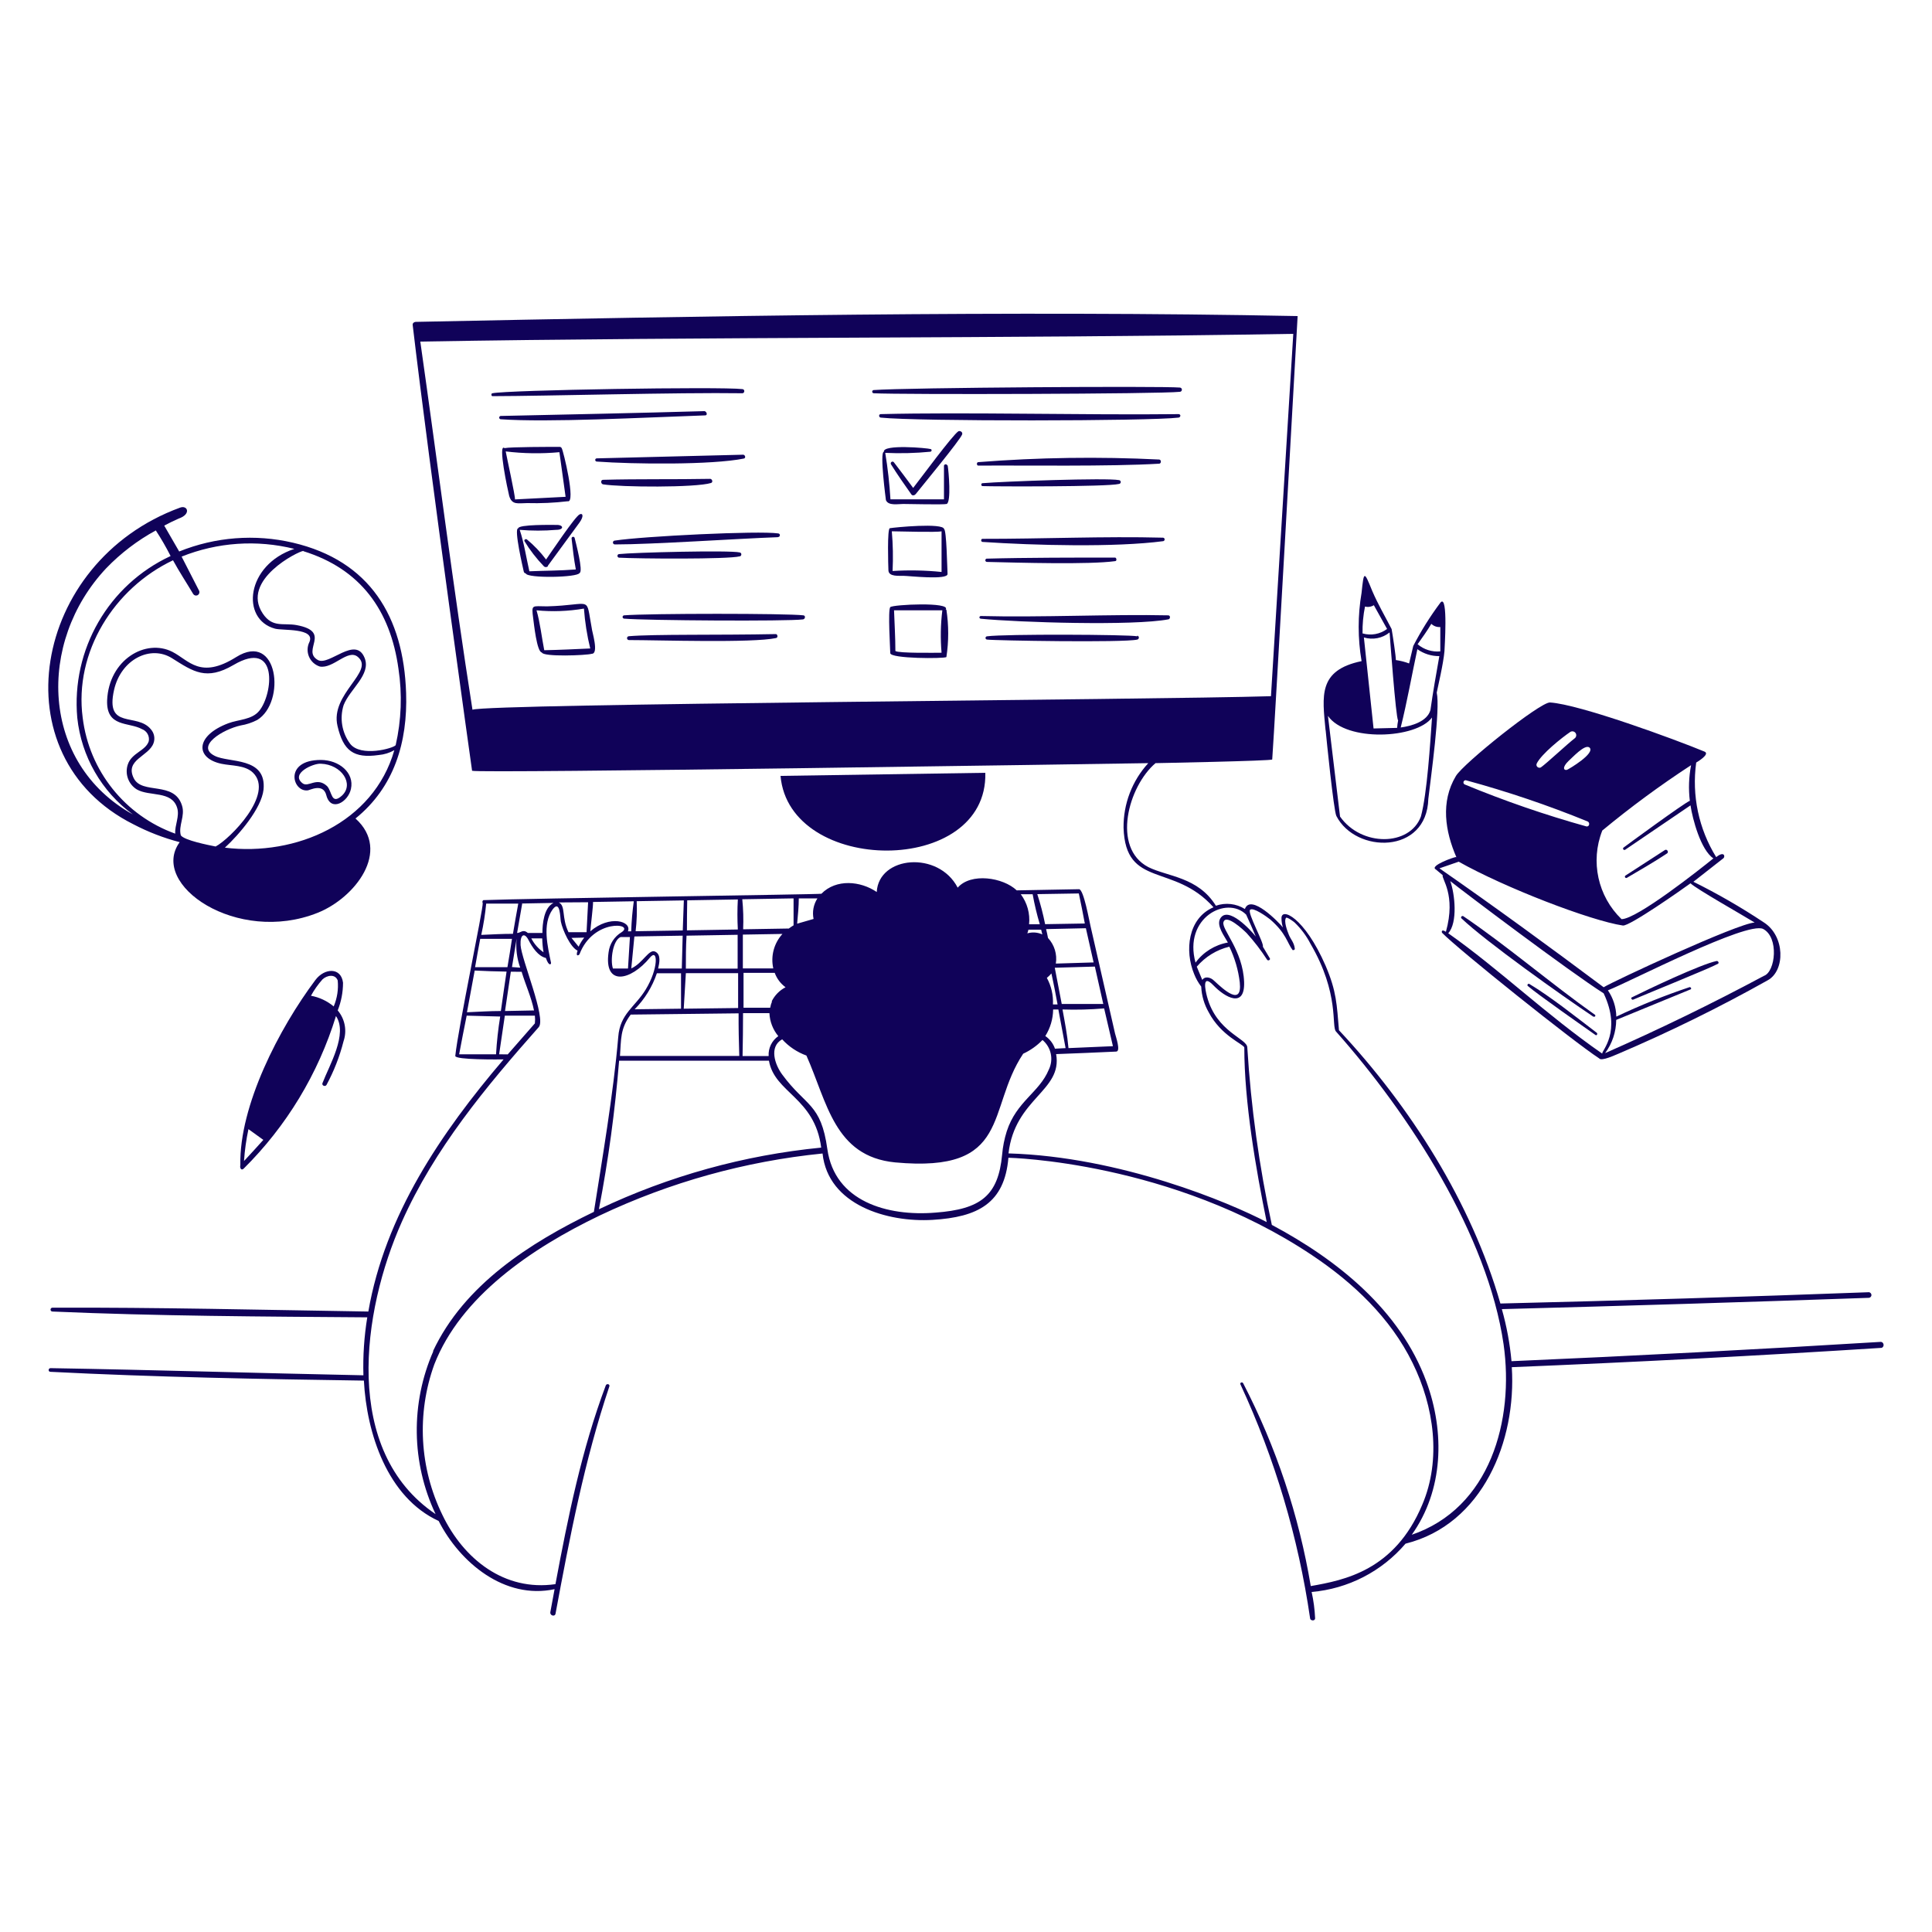
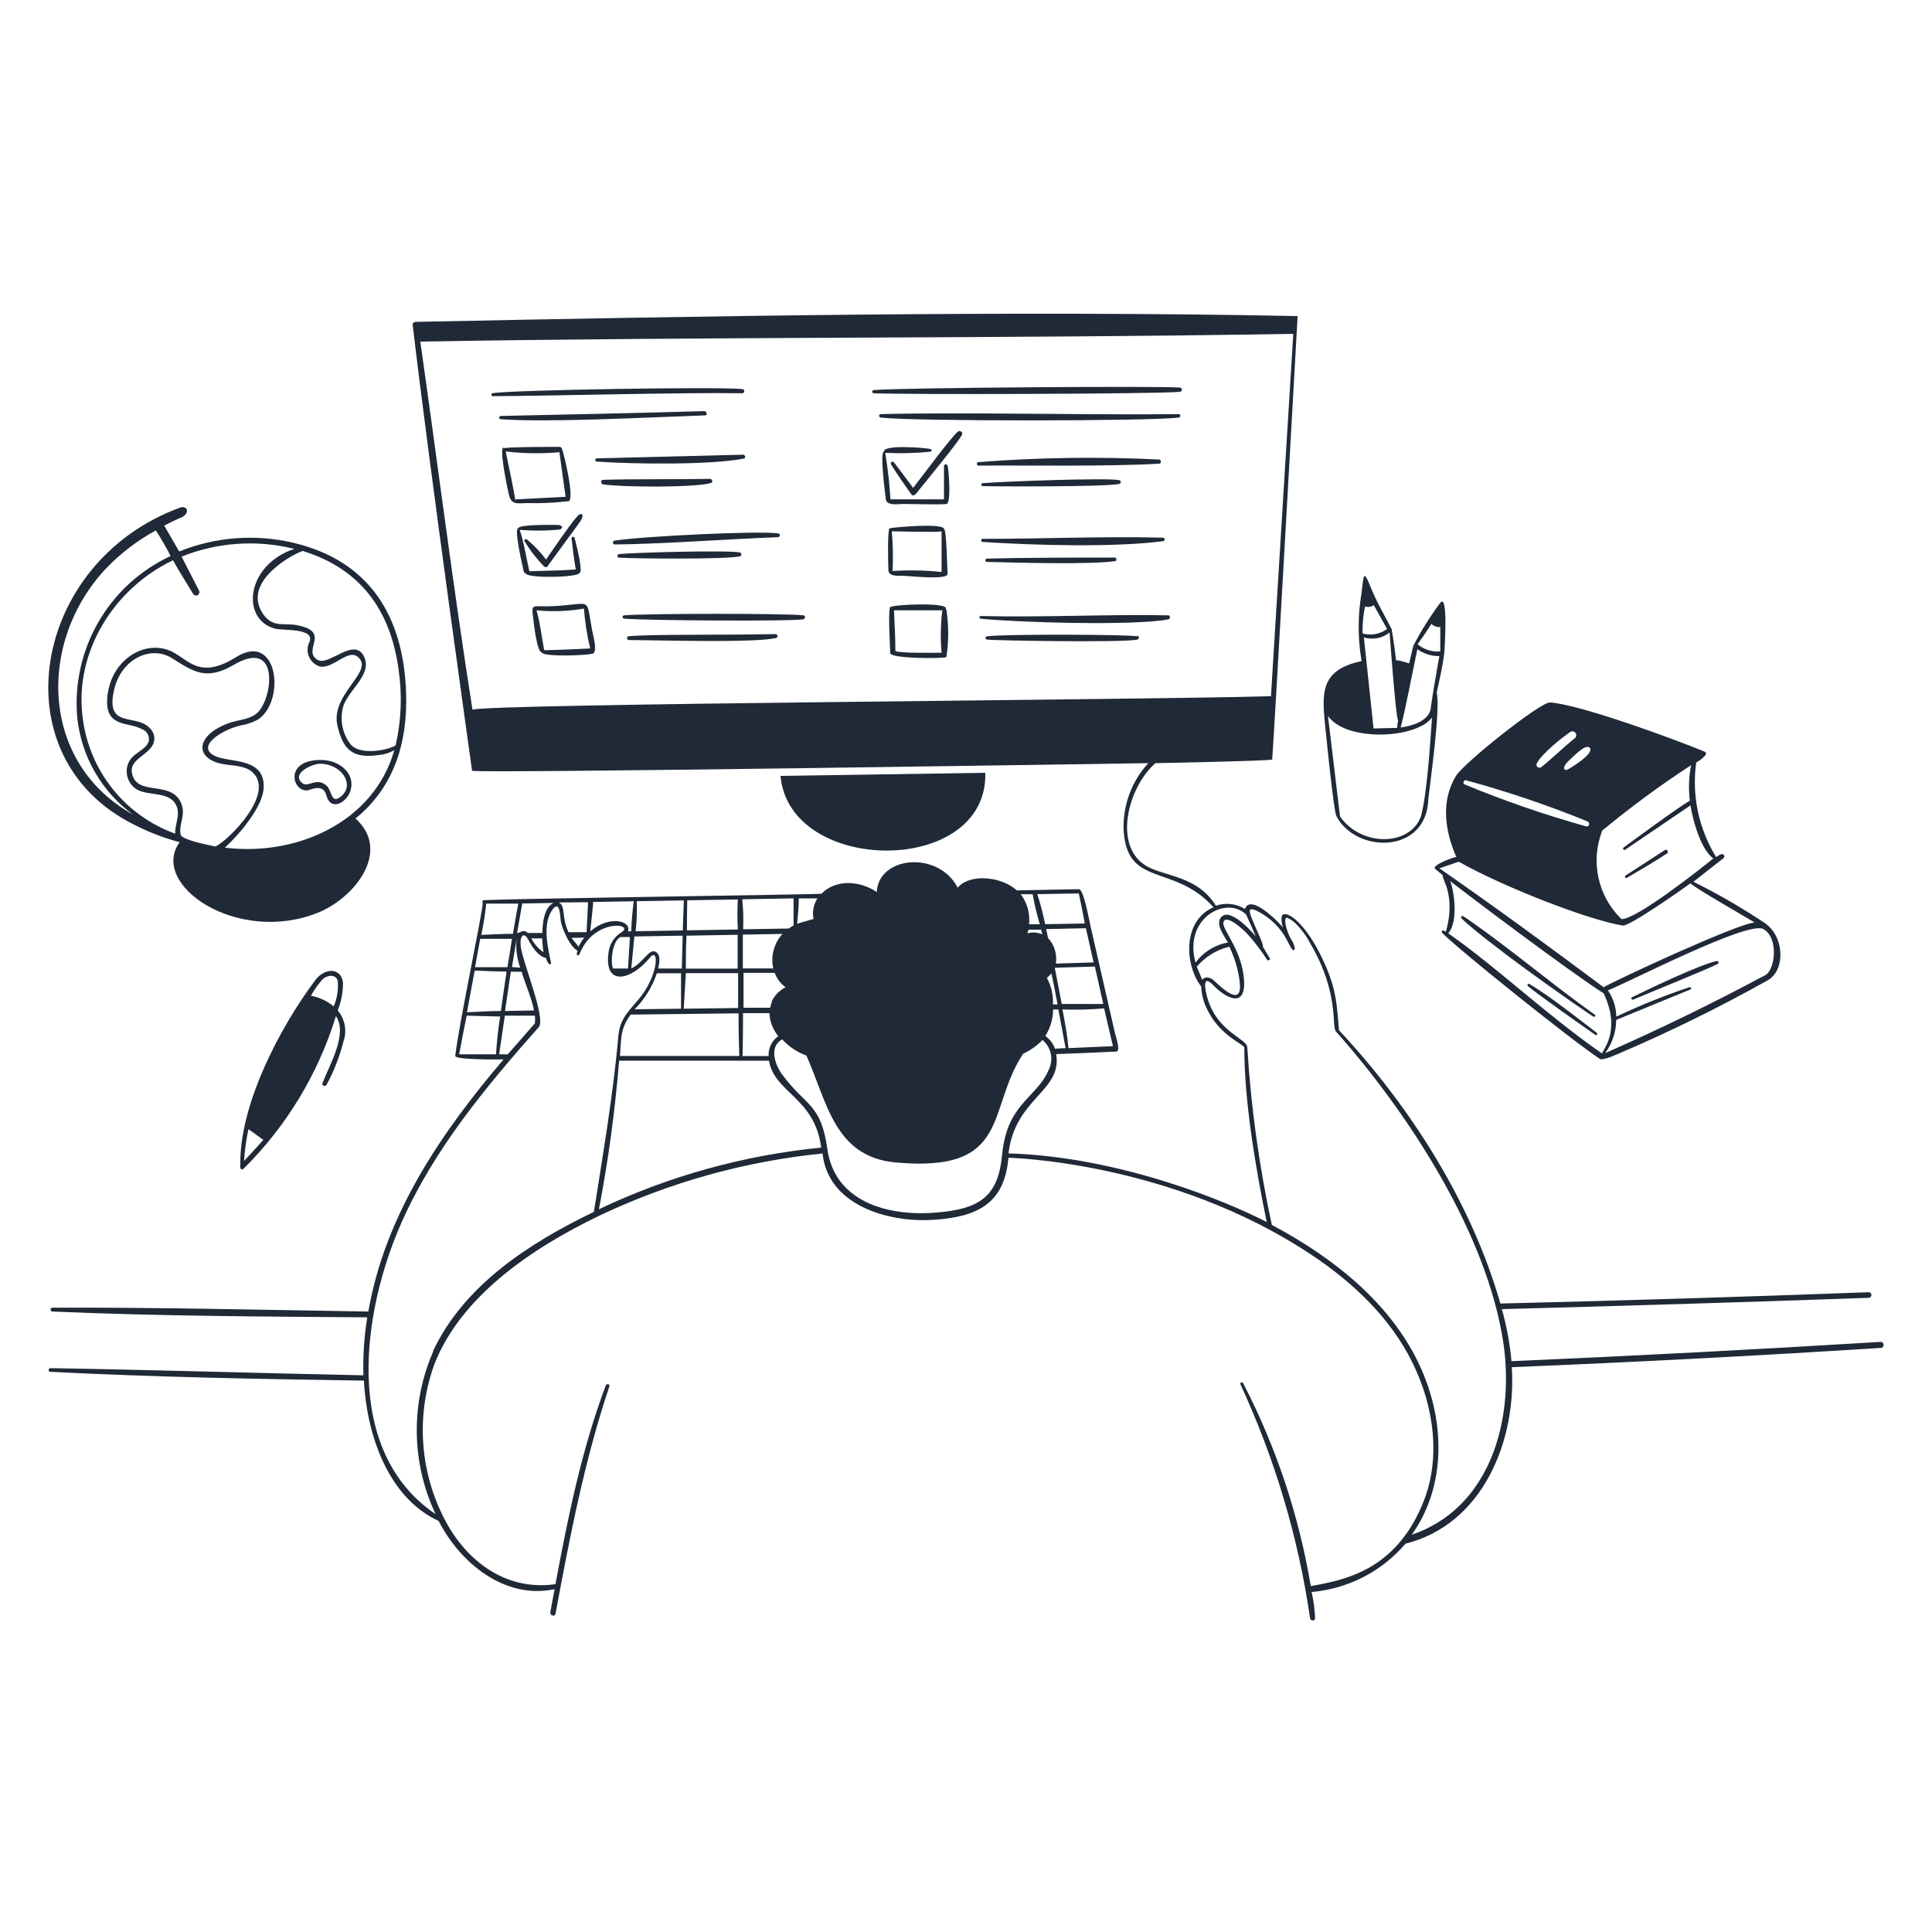
<svg xmlns="http://www.w3.org/2000/svg" viewBox="0 0 400 400" height="400" width="400">
  <g>
-     <g fill="#100259">
+     <g fill="#1f2937">
      <path d="M166.34 127.4c-3.24 -0.42 -32 -0.42 -37.16 0a0.36 0.36 0 0 0 -0.28 0.4 0.4 0.4 0 0 0 0.28 0.28c4.64 0.4 33.86 0.58 37.06 0.16 0.46 -0.04 0.6 -0.78 0.1 -0.84zm135.1 50.04c-0.4 0 -5.54 1.82 -4.18 2.56l1.44 1.2c-0.32 0.72 2.82 4 0.66 11.72 -0.9 -0.62 -0.92 0 -0.8 0.2 3.34 3.44 27.2 22.54 32.52 26 0.48 0.7 3.52 -0.8 4 -0.96a318.16 318.16 0 0 0 30.9 -15.2c3.66 -2 3.62 -9.18 -0.82 -12a132.3 132.3 0 0 0 -14.56 -8.4l6.2 -4.86c0.44 -0.34 0.2 -1.6 -1.48 -0.24a29.52 29.52 0 0 1 -4.14 -19.58c0.24 -0.14 2.92 -1.74 1.74 -2.26 -6 -2.5 -25.88 -9.8 -32 -10.18 -2 -0.14 -18 12.66 -19.5 15.24 -3.2 5.34 -2.22 11.44 0.12 16.82zm-1.6 15.78c2 -2.18 1.38 -8.16 0.42 -10.8 2.74 2.2 24.76 18.8 31.76 23.24 3.78 8 -0.44 11.88 -0.3 12.48 -11.72 -8.14 -21.26 -17.44 -31.88 -24.92zm65.18 -0.9c3.34 1.72 2.58 8.88 0.18 9.72a469.922 469.922 0 0 1 -32.88 16 11.7 11.7 0 0 0 2.3 -6.88l15.4 -6.32c0.28 -0.14 0 -0.52 -0.22 -0.46a136.38 136.38 0 0 0 -15.16 6.1 10 10 0 0 0 -1.74 -5.44c4.7 -1.86 28.72 -14.32 32.12 -12.72zM331.68 172a201.62 201.62 0 0 1 18.44 -13.58 24 24 0 0 0 -0.26 7.38c-0.98 0.32 -13.1 9.2 -13.72 9.68 -0.26 0.2 0 0.62 0.32 0.46l13.54 -9.2c0.42 2.82 2.12 9.24 4.74 10.98 -2.66 2.16 -15.82 12.58 -19.02 12.58a16.88 16.88 0 0 1 -4 -18.3zm-2.62 -17.26c1.4 1.2 -4.4 4.58 -4.62 4.64 -0.66 0.2 -1.1 -0.48 0.32 -1.84 0.72 -0.62 3.36 -3.54 4.3 -2.78zm-10.9 3.34c1 -2 5.16 -5.32 6.92 -6.52a0.804 0.804 0 0 1 0.92 1.32c-1.56 1.2 -5.8 5.18 -6.98 6a0.6 0.6 0 0 1 -0.58 0 0.58 0.58 0 0 1 -0.28 -0.78zm-14.68 3.46a217.5 217.5 0 0 1 25.24 8.54c0.52 0.26 0.34 1.14 -0.28 1.02a220.84 220.84 0 0 1 -25.22 -8.7 0.46 0.46 0 0 1 0.26 -0.86zM302 178.4c9.54 5.38 27.3 12.22 34 13.22 1.34 0.2 12.22 -7.44 14 -8.74 1.16 1.14 10.82 6.6 13.28 8.12 -3.56 0.18 -29.4 12.22 -31.26 13.4 -11.1 -8.3 -22.62 -16.72 -34 -24.62l4 -1.38zm-135.66 -51 0.02 0 -0.02 0zm32.48 -38.12a0.5 0.5 0 0 0 -0.38 0c-1.18 0.72 -8 10 -9.38 11.74 -1.32 -1.8 -2.66 -3.58 -4 -5.32 -0.26 -0.32 -0.8 0 -0.6 0.42 1.34 2.14 2.78 4.2 4.24 6.26 0.24 0.32 0.7 0.16 0.9 -0.1 1.26 -1.6 9.28 -11.28 9.62 -12.38a0.52 0.52 0 0 0 -0.4 -0.62zm-38.14 42c-12 0.24 -25.3 0 -30.46 0.44a0.4 0.4 0 0 0 0 0.8c6.2 0 25.5 0.64 30.46 -0.42 0.42 -0.1 0.34 -0.7 0 -0.82zm0.44 -20.1c0.4 0 0.52 -0.68 0 -0.74 -4 -0.6 -28 0.58 -33.82 1.48a0.4 0.4 0 0 0 0 0.8c7.84 0 25.66 -1.22 33.72 -1.5zm-7.96 4c0.34 0 0.52 -0.68 0 -0.8 -2 -0.5 -22 0 -25.02 0.34a0.36 0.36 0 0 0 -0.3 0.42 0.38 0.38 0 0 0 0.3 0.32c3.86 0.22 22.66 0.36 25.02 -0.28zm55.26 119.1zm-12.62 -108.1c1.1 -1.6 -10.96 -1.02 -11.48 -0.48s0 8.76 0 9.52c0 1.18 11.18 1.16 11.62 0.82a32.4 32.4 0 0 0 0 -9.82zm-0.86 8.96c-1.06 0 -8.92 0.14 -9.56 -0.36 0 -2.82 -0.18 -5.62 -0.28 -8.42l10 0a42 42 0 0 0 -0.16 8.78z" stroke-width="1" />
      <path d="M336.8 181.76c2.8 -1.66 5.66 -3.28 8.36 -5.08 0.38 -0.26 0 -0.94 -0.44 -0.7l-8.22 5.32a0.28 0.28 0 0 0 0.3 0.46zm-20.16 21.96c-0.24 -0.16 -0.56 0.22 -0.32 0.42 2 1.74 11.84 8.62 14 10.14 0.28 0.2 0.52 -0.26 0.26 -0.46 -4.2 -3.2 -9.48 -7.42 -13.94 -10.1zm-129.56 -84.5c1.04 0 9.18 0.94 9.1 -0.4s-0.2 -9.04 -0.72 -9.28c-0.14 -1.34 -10.28 -0.36 -11.22 -0.18 -0.58 0 -0.34 7.8 -0.3 8.74 0.06 1.36 2.24 1.08 3.14 1.12zm7.86 -9.22 0 8.42a61.3 61.3 0 0 0 -10.14 -0.2 60.7 60.7 0 0 0 -0.16 -8.22c1.66 0 9.24 0.26 10.3 0zm134.94 100.44a0.28 0.28 0 0 0 0.36 0 0.24 0.24 0 0 0 0 -0.32c-9.16 -6.5 -18.26 -14.32 -27.26 -20.42 -0.26 -0.2 -0.66 0.18 -0.4 0.44 5.04 4.8 20.78 16 27.38 20.4zm25.62 -11.48 0.04 0 -0.04 0zM196.14 96.38a0.36 0.36 0 0 0 -0.44 -0.24 0.36 0.36 0 0 0 -0.26 0.24l0 7 -11.08 0a93.74 93.74 0 0 0 -1.08 -9.62 65.22 65.22 0 0 0 9.38 -0.24 0.32 0.32 0 0 0 0.22 -0.34 0.32 0.32 0 0 0 -0.16 -0.2c-0.74 -0.24 -10 -1.04 -9.72 0.56 -0.92 0 0.42 10 0.42 10 0.48 1.22 2.5 0.8 3.56 0.8s8.42 0.18 9.02 0c0.96 -0.38 0.42 -6.78 0.2 -8z" stroke-width="1" />
      <path d="M389.4 277.82q-38.22 2.34 -76.46 4a59.42 59.42 0 0 0 -2 -10.78q38 -1 76 -2.34a0.6 0.6 0 0 0 0.52 -0.5 0.6 0.6 0 0 0 -0.52 -0.66q-38.16 1.42 -76.3 2.34c-6 -20.92 -18.66 -40.82 -33.42 -56.58 -0.46 -5.32 -0.48 -8 -2.76 -13.34 -4.4 -10.1 -9.26 -12.2 -9.14 -9.8a5.84 5.84 0 0 0 0.3 1.86c-0.8 -1 -6.68 -7.12 -7.88 -3.82a6.96 6.96 0 0 0 -6 -0.68c-3.74 -6 -10 -6 -14 -8 -7.64 -4 -4.12 -16.76 1.5 -21.52 0 0 24.14 -0.46 24.16 -0.76 0.44 -5.66 5.26 -91.8 5.26 -91.8 -59.48 -1.18 -123.48 0 -182.52 1.2 -0.4 0 -0.74 0.26 -0.7 0.62 3.56 30.3 12.3 92.32 12.3 92.32 1.44 0.58 132.18 -1.46 140 -1.58a19.48 19.48 0 0 0 -5.12 13.38c0.4 12.6 10.42 7.24 18.62 16.46 -5.32 2.28 -6 9.02 -4 13.84a10.6 10.6 0 0 0 1.46 2.58 11.72 11.72 0 0 0 1.56 5.34c2.56 4.86 7.12 6.54 7.36 7.26 0 11.32 2.38 25.12 4.64 36.16 -7.62 -4 -30.22 -13.54 -53.46 -14.22 1.32 -11.46 11.22 -12.9 9.86 -20.56 4.14 -0.16 8.28 -0.32 12.42 -0.52 1.04 0 -0.1 -3.2 -0.22 -3.74q-2.52 -11.1 -5.06 -22.16c-0.26 -1 -1.42 -7.72 -2.4 -7.72l-12.9 0.24c-2.84 -2.7 -9.5 -3.7 -12.22 -0.56 -4 -7.7 -16.36 -6.58 -16.76 0.9 -3.38 -2.3 -8.4 -2.76 -11.46 0.36 -0.32 0.14 -60.82 0.96 -69.82 1.32l-0.16 0a0.44 0.44 0 0 0 -0.14 0.6c0.16 1.04 -5.06 25.72 -5.68 31.66 0 0.84 9.06 0.72 10 0.72 -12.92 15.14 -24.54 32.22 -28 52.2 -21.8 -0.34 -43.6 -0.88 -65.4 -0.8a0.4 0.4 0 0 0 0 0.8c21.7 0.94 43.46 1.04 65.18 1.2a63.28 63.28 0 0 0 -0.8 12c-21.6 -0.44 -43.2 -1.12 -64.78 -1.48 -0.48 0 -0.56 0.76 0 0.76 21.6 1.1 43.24 1.5 64.88 1.82 0.56 10.86 4.84 24.18 15.48 29.06 4.38 8.6 13.66 16.34 24 14.12 -0.3 1.56 -0.58 3.16 -0.88 4.76 -0.12 0.72 0.96 1.02 1.08 0.3 2.94 -15.84 6 -31.76 11.14 -47.04 0.16 -0.48 -0.56 -0.66 -0.74 -0.2 -5 13.28 -7.82 27.24 -10.42 41.14 -10.58 1.54 -19.02 -5.2 -23.4 -14.32a40 40 0 0 1 -1.68 -31.18c5.46 -14 20 -24 34.28 -30.84a140.34 140.34 0 0 1 46.1 -12.82c1.14 10.68 13.42 14.3 22.78 13.74s14.9 -3.42 15.7 -12.86c0.12 0 33.78 0.74 62.84 20.16 8.54 5.7 16.3 13.02 20.84 22.32 4.44 8.98 6 20 2 29.36 -5.72 13.64 -16.16 15.62 -23.08 16.84a142.28 142.28 0 0 0 -14 -42c-0.18 -0.34 -0.74 -0.12 -0.56 0.24a175.08 175.08 0 0 1 14.42 48.42c0 0.52 1.04 0.66 1.04 0a31.44 31.44 0 0 0 -0.72 -5.44 28.8 28.8 0 0 0 19.44 -10c16 -4 22.98 -21.3 22 -36.54q38.32 -1.56 76.56 -4c0.7 -0.26 0.44 -1.24 -0.16 -1.24zM97.82 146.94c-4 -25.44 -7.18 -50.76 -10.8 -76.22 60 -1.04 121.56 -0.6 180.74 -1.6l-4.62 75.02c-24.98 0.76 -162.1 1.54 -165.32 2.8zm120.6 70.18a5.22 5.22 0 0 0 -2 -2.62 10.56 10.56 0 0 0 1.62 -5.5l1.08 0 1.5 8zm-1.68 -14.66a6.82 6.82 0 0 0 0.94 -0.92c0.48 2.14 0.88 4.28 1.28 6.42l-0.96 0a10.34 10.34 0 0 0 -1.26 -5.5zm13.68 14.14 -9.2 0.4c-0.24 -2.7 -0.76 -5.36 -1.24 -8a73.42 73.42 0 0 0 8.62 -0.22c0.6 2.58 1.22 5.22 1.82 7.82zm-2 -8.74 -8.6 0 -1.44 -7.5 8.3 -0.24zm-2 -8.6 -7.82 0.24a6.32 6.32 0 0 0 -1.62 -5.3c-0.12 -0.6 -0.24 -1.22 -0.4 -1.84l8.24 -0.18zm-3.06 -14.28c0.44 2 0.84 4.14 1.24 6.22l-8.22 0.14a55.72 55.72 0 0 0 -1.62 -6.22zm-7.56 8.48a4.46 4.46 0 0 0 -3.1 -0.22 5.44 5.44 0 0 0 0.22 -0.76l2.64 0zm-2 -8.32a56.28 56.28 0 0 0 1.48 6.22l-2.22 0a8.86 8.86 0 0 0 -1.72 -6.22zm-48.42 0.86 3.86 0a5.72 5.72 0 0 0 -0.8 4.26l-3.4 0.98c0.16 -1.72 0.34 -3.64 0.34 -5.24zm-1.08 0 0 5.58a10.5 10.5 0 0 0 -0.98 0.66l-9.46 0.16a43.84 43.84 0 0 0 -0.18 -6.22zm-4.2 14.5 -6.3 0 0 -7 8.2 -0.14a8 8 0 0 0 -1.9 7.14zm-6.26 9.26 5.46 0a8 8 0 0 0 1.84 4.76 4.66 4.66 0 0 0 -2 4.12l-5.4 0c0.06 -3 0.1 -5.94 0.1 -8.88zm6 -2.42a6 6 0 0 0 -0.38 1.3l-5.52 0 0 -7.22 6.46 0a6.4 6.4 0 0 0 2.24 2.98 6.58 6.58 0 0 0 -2.88 2.94zm-6.7 11.28 -24.78 0c0.26 -3.44 0 -5.6 2.22 -8.56l22.34 -0.26c-0.02 2.94 0.04 5.88 0.14 8.82zm-21.74 -9.66a19.44 19.44 0 0 0 4.6 -7.46l5 0 0 7.34zm10.88 -22.56 10.48 -0.18a57.28 57.28 0 0 0 0 6.22l-10.54 0.18c0 -2.06 0.02 -4.14 0.06 -6.22zm-0.14 7.32 10.58 -0.18 0 7 -10.72 0c0 -2.28 0 -4.54 0.14 -6.82zm-0.14 7.76 10.82 0 0 7.22 -11.26 0.14c0.16 -2.46 0.28 -4.84 0.44 -7.36zm-10 -14.9 9.58 -0.16 -0.22 6.22 -9.76 0.16a39.34 39.34 0 0 0 0.22 -6.22zm-0.48 7.3 9.82 -0.16 -0.18 6.8 -4.9 0c0.24 -1.1 0.68 -2.9 -0.62 -3.5s-2.54 2.4 -4.94 3.48c0.22 -2.2 0.42 -4.4 0.64 -6.6zm-8.56 -7.14 8.26 -0.14a61.16 61.16 0 0 0 -0.54 6.22l-0.68 0c0.86 -2.1 -3.78 -3.46 -7.78 0 0.06 -1.02 0.62 -5.4 0.56 -6.08zm7.46 7.26c-0.14 2.18 -0.26 4.34 -0.4 6.52l-3.12 0c-0.6 -1.76 0 -5.9 1.6 -6.52l1.88 0zm-8.66 -7.2 -0.32 6.2 -3.74 0c-1.48 -3.08 -0.54 -5.42 -2 -6.16zm-0.8 7.32a9.16 9.16 0 0 0 -1.16 1.88l-1.48 -1.82zm-12.78 -7.06 6.42 -0.12c-2 0.96 -2.3 4.36 -2.3 6.22l-3.02 0c-1.02 -0.88 -1.46 0 -2.22 0l1.08 -6.22zm4.44 10.16a7.82 7.82 0 0 1 -2.62 -2.94l2.26 0a20.88 20.88 0 0 0 0.28 2.94zm-6.62 3 0.96 -5.88a13.78 13.78 0 0 0 0.74 6zm2 0.98c0.82 2.74 2 5.24 2.56 8l-6 0.12 1.2 -8.14zm-7.26 -14.12 6.56 0c-0.38 2 -0.74 4.16 -1.1 6.26 -2.18 0 -4.38 0.12 -6.56 0.22a54 54 0 0 0 1.02 -6.48zm-1.24 7.3 6.5 0c-0.3 2 -0.62 4 -0.94 5.86l-6.7 0c0.34 -2 0.7 -3.94 1.06 -5.86zm-1.22 6.56c2.2 0.12 4.4 0.18 6.6 0.22 -0.38 2.7 -0.82 5.44 -1.18 8.16 -2.34 0 -4.68 0.16 -7.02 0.26 0.54 -2.88 1.06 -5.76 1.6 -8.64zm4.5 17.34 -7.72 0c0.5 -2.68 1.02 -5.34 1.56 -8l6.94 0.18a75.76 75.76 0 0 0 -0.86 7.82zm0.56 0 1.18 -8 6.22 0a7.14 7.14 0 0 1 0 1.6l-5.62 6.42zm-13.62 61.46a40.72 40.72 0 0 0 0.46 33.74c-19.36 -13.08 -15.24 -42 -7 -60.48 6.74 -15.14 17.42 -28 28.36 -40.34 1.6 -1.82 -3.58 -14 -3.76 -16.98 -0.12 -2.22 0.8 -2.68 1.62 -1.1s2 3.38 3.62 3.76c0.64 1.88 1.14 1.28 1.06 0.98 -0.68 -3.3 -1.86 -8 0.34 -11.04 1.6 -2.12 1.54 1.78 1.7 2.54 0.38 1.82 2 5.34 3.46 6 -0.5 1.42 0.34 0.92 0.4 0.74 2.84 -7.46 11.52 -6.4 8.72 -4.56a5.62 5.62 0 0 0 -2.7 4.16c-1.02 7.06 4.54 6 8.58 1.08 1.68 -2 1.76 2.3 -0.9 6.64 -2.26 3.68 -5.32 5 -5.68 9.82 -1 11.78 -3.42 25.84 -5.04 36.2 -13.28 6.42 -26.86 15.1 -33.32 28.86zM124 250.36a284.14 284.14 0 0 0 4.18 -30.76l31.02 0c1.16 6.7 9.48 7.6 10.82 18A138.7 138.7 0 0 0 124 250.36zm84.44 -16.14a22.32 22.32 0 0 0 -0.96 4.84c-0.8 8.48 -4.4 11.3 -13.82 12 -10 0.82 -20.84 -2.34 -22.36 -13.12 -1.34 -9.6 -4.42 -8.76 -9.36 -15.48 -1.48 -2 -2.8 -5.72 0 -7.28a12.58 12.58 0 0 0 5.02 3.36c4.32 9.7 5.78 20.88 18.34 22.12 24.28 2.26 18.84 -10.96 26.54 -22.5a13.38 13.38 0 0 0 4 -2.84 5.08 5.08 0 0 1 1.3 6.14c-1.96 4.74 -6.68 6.54 -8.7 12.76zM258 189.36c0.68 1.52 1.38 3.02 2 4.54 -0.98 -1.26 -5.78 -6.5 -7.38 -3.7 -0.82 1.46 0.9 3.64 1.6 4.94a10.62 10.62 0 0 0 -6.7 4.16c-2.56 -9.3 6.48 -13.94 10.48 -9.94zm-9.04 13.62c-0.38 -0.94 -0.78 -1.9 -1.18 -2.84a12.84 12.84 0 0 1 6.74 -4.14 23.22 23.22 0 0 1 2.16 7.38c0.54 5.12 -3.38 1.46 -5.28 -0.3 -0.74 -0.76 -1.98 -1.08 -2.54 -0.1zm43.3 114.82c6.62 -9.28 6.9 -21.26 3.06 -31.74 -5.44 -14.82 -18.38 -25.2 -32 -32.46a244.88 244.88 0 0 1 -5.08 -36.72c0 -1.88 -6.36 -3.16 -8.34 -10.54 -0.36 -1.34 -1.1 -4.86 1.32 -2.34s6.54 4.84 6.36 -0.68c-0.24 -6.54 -4.68 -10.9 -4.28 -12.38 0.5 -1.86 4.2 1.64 4.8 2.24a42.12 42.12 0 0 1 4.24 5.52c0.22 0.32 0.76 0 0.56 -0.3q-0.7 -1.2 -1.44 -2.4c0.32 -0.68 -3.28 -7.04 -2.64 -7.64s3.52 1.48 4.16 2c3.34 2.9 3.5 4.84 4.64 6.34a0.24 0.24 0 0 0 0.16 0 0.28 0.28 0 0 0 0.3 -0.24c-0.12 -1.28 -0.86 -2 -1.22 -2.88s-1.1 -2.86 -0.6 -3.56c0.24 -0.2 1.62 0.82 1.78 0.98a16.58 16.58 0 0 1 3.26 4.36c6.12 10.46 4.28 17.2 5.32 18.22 15.18 17.1 31.4 42.14 34.68 64.74 2.22 15.68 -2.72 33.96 -19.14 39.48z" stroke-width="1" />
      <path d="M147.2 100c0.46 -0.14 0.28 -0.8 -0.14 -0.86 -7.28 0.14 -15.02 0 -22.2 0.2 -0.56 0 -0.48 0.86 0 0.94 3.68 0.6 19.14 0.7 22.34 -0.28zm190.94 106.96c2.72 -1.18 16 -6.54 17.58 -7.44a0.28 0.28 0 0 0 0 -0.42 0.32 0.32 0 0 0 -0.3 -0.14c-3.36 0.7 -14.24 5.88 -17.62 7.56 -0.18 0.14 0.06 0.56 0.34 0.44zM204 160l-42.4 0.64c1.82 20.56 42.94 20.88 42.4 -0.64zm0 -44a0.34 0.34 0 0 0 0.32 0.34c6.78 0.16 21.12 0.58 26.54 -0.16 0.44 0 0.3 -0.74 0 -0.74 -7.66 0 -18.72 0 -26.44 0.22a0.34 0.34 0 0 0 -0.42 0.34zm-58 -30c0.56 0 0.32 -0.8 -0.14 -0.88 -13.78 0.4 -28.78 0.7 -42.22 1a0.34 0.34 0 0 0 -0.28 0.4 0.34 0.34 0 0 0 0.28 0.28c9.78 0.7 29.66 -0.36 42.36 -0.8zm7.7 -4.58c0.46 0 0.6 -0.8 0 -0.86 -4.48 -0.54 -48.66 0.18 -51.74 0.86 -0.3 0 -0.28 0.6 0 0.6 11.34 -0.02 38.52 -0.8 51.74 -0.6zM66.76 224.28l0 -0.02 0 0.02zm0.84 0.34a39.28 39.28 0 0 0 3.52 -9.02 6.58 6.58 0 0 0 -1.2 -6.4 15.56 15.56 0 0 0 1.1 -5.74c-0.4 -3.26 -3.86 -3.06 -5.72 -0.56 -7.5 10 -15.78 26 -15.54 38.3 -0.14 0.58 0.16 1.24 0.68 0.76a75.86 75.86 0 0 0 19.12 -31.6c2.5 3.72 -1.36 10.14 -2.8 13.9 -0.18 0.5 0.58 0.8 0.84 0.36zm-17.08 15.76a46 46 0 0 1 0.92 -6.6l3.08 2.22c-1.3 1.44 -2.64 2.94 -4 4.38zm18.58 -32a10.2 10.2 0 0 0 -4.72 -2.22 18.32 18.32 0 0 1 2.4 -3.4c0.9 -0.84 2.62 -1.18 3.14 0.24a10.96 10.96 0 0 1 -0.82 5.34zM120 106.5c-0.88 0.36 -6 8 -6.94 9.34a24.52 24.52 0 0 0 -4 -4.18 0.38 0.38 0 0 0 -0.48 0.14 0.34 0.34 0 0 0 0 0.24 30 30 0 0 0 4 5.18 0.58 0.58 0 0 0 0.86 0l0 -0.1 6.56 -8.96c0.92 -1.3 0.66 -2 0 -1.66zM240 96c0.42 0 0.5 -0.8 0 -0.86a292.22 292.22 0 0 0 -37.44 0.54c-0.42 0 -0.38 0.74 0 0.72 9.44 -0.08 27.14 0.22 37.44 -0.4z" stroke-width="1" />
      <path d="M120 118.62c0.8 -0.32 -0.8 -6.28 -1.02 -7.22a0.324 0.324 0 0 0 -0.64 0.1c0.24 2.14 0.48 4.3 0.88 6.4 -3.34 0.26 -6.36 0.24 -9.62 0.38 -0.6 -2.6 -1.12 -6 -2 -8.58a45.12 45.12 0 0 0 7.56 0c1.66 0 1.54 -1.04 0.12 -1.02 -0.84 0 -8 -0.14 -8 0.72 -0.94 0 1.04 8.38 1.16 8.94a0.48 0.48 0 0 0 0.42 0.38c0.24 1.04 10.76 0.88 11.14 -0.1zm121.12 -7.02a0.36 0.36 0 0 0 -0.34 -0.28c-12.12 -0.32 -25.08 0.26 -37.36 0.24 -0.36 0 -0.38 0.6 0 0.64 10.76 0.72 27.4 1.16 37.44 -0.16a0.38 0.38 0 0 0 0.26 -0.44zm-131.98 -7.44a57.58 57.58 0 0 0 8.4 -0.38c1.74 0.44 -0.92 -10.48 -1.24 -10.98a0.48 0.48 0 0 0 -0.5 -0.28c-1.8 0 -10.16 0 -11.34 0.26 -1.44 -1.16 0.66 8.7 0.96 9.88 0.58 1.98 1.86 1.5 3.72 1.5zm-4.44 -10.7a52 52 0 0 0 11.12 0.16l1.28 9.24 -10.48 0.54c0.08 -0.68 -1.68 -8.62 -1.92 -9.94zm126.94 6.74a0.4 0.4 0 0 0 0 -0.8c-2.48 -0.5 -23.8 0.26 -28.22 0.64 -0.34 0 -0.34 0.58 0 0.6 2.4 0.1 25.84 0.16 28.22 -0.44zM63.7 163.64c0.38 0 3.2 -1.6 3.86 1 0.92 3.56 4.52 1.42 5.1 -1.3 0.74 -3.36 -2.46 -6 -6.24 -6 -7.68 0 -5.92 6.66 -2.72 6.3zm2.72 -5.52c4.32 0.14 6.98 4.22 4.36 6.62 -2.24 2 -2 -0.88 -3.08 -2 -2.16 -2 -3.88 0.42 -5.1 -0.6 -2.5 -2 2.28 -4.14 3.82 -4.02zm46.84 -32.58c-3.14 0 -3.26 -0.52 -2.86 2.54 0.12 0.86 0.74 6.94 1.78 7 0.22 0.96 9.2 0.62 10.34 0.28 1.54 0 0 -4.74 0 -5.28 -1.32 -6.96 0.32 -4.8 -9.26 -4.54zm-0.58 9.08c-0.5 -2.52 -0.88 -5.86 -1.6 -8.26a36.76 36.76 0 0 0 9.82 -0.36 50.34 50.34 0 0 0 1.3 8.26c-3.12 0.14 -6.36 0.3 -9.52 0.36zm131.58 -54.38c-3.68 -0.34 -56.68 0 -63.4 0.52a0.34 0.34 0 0 0 -0.28 0.38 0.36 0.36 0 0 0 0.28 0.28c5.7 0.3 59.32 0.16 63.4 -0.3a0.44 0.44 0 0 0 0 -0.88zM154 94.94c0.46 -0.1 0.3 -0.72 -0.1 -0.8l-30.38 0.76a0.32 0.32 0 0 0 -0.28 0.38 0.34 0.34 0 0 0 0.28 0.28c7.62 0.56 23.86 0.72 30.48 -0.62zm120.46 56.22c0.14 1.52 1.66 16.68 2.22 17.78 4 7.8 18.72 8 19.04 -3.54 0.56 -4.8 2.5 -18.58 1.74 -22 0.22 -1.12 1.38 -6 1.6 -8.58 0 -0.42 0.8 -11.84 -0.8 -10.1a63.6 63.6 0 0 0 -5.66 9.02c-0.28 1.22 -0.56 2.42 -0.86 3.62a12.82 12.82 0 0 0 -2.74 -0.7c0 -0.82 -0.6 -4.82 -0.88 -6.42 -1.38 -2.68 -2.8 -5.08 -4 -7.86 -1.7 -4.18 -1.74 -4.26 -2.22 0.34a42 42 0 0 0 0 14.16c-9.06 1.88 -8.12 7.22 -7.46 14.28zm21.88 -22a2.38 2.38 0 0 0 1.86 0.66l0 5.04a6.3 6.3 0 0 1 -4.7 -1.48c0.98 -1.38 2 -2.8 2.84 -4.22zm-2.88 5.26a7.68 7.68 0 0 0 4.54 1.42c-0.66 3.72 -1.32 7.42 -1.84 11.16 -0.68 2.44 -4 3.32 -6.16 3.62 1.32 -5.28 2.32 -10.96 3.46 -16.26zm-4 14.76a12.62 12.62 0 0 0 -0.2 1.52l-4.88 0.12 -2 -18.84a5.8 5.8 0 0 0 5.32 -1.04s1.3 17.94 1.76 18.18zm-6.84 -23.6a2.32 2.32 0 0 0 1.82 -0.28l2.74 4.92a5.8 5.8 0 0 1 -5.08 0.92 25.58 25.58 0 0 1 0.52 -5.62zm13.86 23.04c-0.36 5.04 -1 15.68 -2.3 20.44 -2.3 6.18 -12.32 6.28 -16.74 0 -0.84 -6.94 -1.68 -14 -2.5 -20.84 3.74 5.42 18.28 4.76 21.54 0.34z" stroke-width="1" />
      <path d="M27.62 170.66a45.66 45.66 0 0 0 9.58 3.7c-6.38 8.78 11.88 21.3 28.58 14.62 7.66 -3.06 15.32 -12.78 7.82 -19.52 8 -6.46 10.82 -15.78 10.48 -26 -0.52 -15.76 -7.48 -27.36 -23.42 -31.1a39.1 39.1 0 0 0 -23.56 1.82l-3.1 -5.36c0.98 -0.52 2 -1.02 3 -1.46 2.64 -0.9 1.84 -2.84 0.28 -2.26 -30.64 11.18 -37.72 51.48 -9.66 65.56zm9.82 2.3c-0.56 -2 0.94 -4 0.24 -6.18 -1.6 -5.18 -8.3 -2.18 -10 -5.68 -1.86 -3.82 3.1 -4.48 4.1 -7.22a2.86 2.86 0 0 0 -0.52 -2.86c-2.88 -3.6 -9.54 0.2 -7.64 -8.2 1.44 -6.34 7.56 -9.34 12 -6.54s7.1 4.68 12.72 1.4c9.36 -5.5 8.2 6 5.34 9.48 -1.52 1.88 -4.28 1.78 -6.4 2.58 -6.92 2.6 -6.88 7.26 -1.4 8.4 2.12 0.44 4.84 0.24 6.5 1.84 4.5 4.38 -4.8 13.74 -7.74 15.28 -1.58 -0.32 -6.4 -1.26 -7.2 -2.3zm25.38 -58.84c11.78 3.66 18 12.18 19.68 24.36a42.42 42.42 0 0 1 -0.58 15.8c-0.48 0.66 -7.24 2.52 -9.42 -0.28a8.94 8.94 0 0 1 -1.36 -8c1.3 -3.36 5.72 -6.32 4.36 -9.76 -1.88 -4.76 -7.38 1.74 -9.7 0.4 -3.48 -2 3.04 -5.84 -4.4 -7.22 -2.74 -0.5 -4.98 0.62 -7 -2.4 -4.62 -6.92 7.4 -12.92 8.42 -12.96zM40 122.98a0.7 0.7 0 0 0 0.84 0.28 0.72 0.72 0 0 0 0.4 -0.92l-3.64 -7.1a38 38 0 0 1 23.34 -1.6c-10 3.3 -11.18 14.58 -4 16.52 1.52 0.42 8.32 -0.18 7.14 2.72a3.64 3.64 0 0 0 2.14 5.12c2.8 0.5 5.8 -3.72 7.86 -2 3.6 3 -5.8 7.64 -4.2 14.32 1.2 5.12 3.32 6.74 8.52 6a8 8 0 0 0 3.24 -1c-4.3 15.06 -20.38 22 -35.08 20.18 2.96 -2.72 7.56 -8.12 8 -12 0.68 -6.88 -7.22 -5.5 -10.12 -7.02 -4 -2 1.72 -5.48 5.38 -6.28a11.6 11.6 0 0 0 3.44 -1.14c6 -3.68 4.34 -18.48 -4.36 -13.02 -7.44 4.66 -9.74 0.7 -13.2 -1.08 -5.54 -2.82 -13.14 1.62 -13.52 10 -0.22 5.7 4.48 4.48 7.22 6a2.22 2.22 0 0 1 1.4 2.5c-0.64 2 -3.54 2.4 -4.34 4.82a4.42 4.42 0 0 0 1.86 5.16c2.62 1.52 7.26 0.2 8.36 3.82 0.54 1.76 -0.52 3.56 -0.4 5.34a29.28 29.28 0 0 1 -19.16 -24c-1.8 -13.6 6.5 -26.82 18.7 -32.6 1.26 2.32 2.84 4.72 4.18 6.98zm-18 -5.34a42.52 42.52 0 0 1 10.26 -7.82 56.66 56.66 0 0 1 3.06 5.3A33.62 33.62 0 0 0 16 148.62a28.5 28.5 0 0 0 11.5 20C8.38 158 7.58 132.96 22 117.64zm213.46 14.1c-1.72 -0.38 -27.44 -0.5 -31.08 0a0.34 0.34 0 0 0 0 0.68c1.38 0.2 28.26 0.66 31.08 0a0.42 0.42 0 0 0 0 -0.82zm8.54 -46c-19.3 0.22 -44.24 -0.44 -61.64 0 -0.48 0 -0.44 0.68 0 0.72 7.3 0.8 55.76 0.74 61.64 0a0.42 0.42 0 0 0 0.38 -0.48 0.4 0.4 0 0 0 -0.38 -0.24zm-2.14 41.66c-11.7 -0.26 -26.32 0.46 -38.78 0.14 -0.36 0 -0.44 0.52 0 0.56 7.66 0.76 31.64 1.52 38.86 0.12 0.38 -0.1 0.42 -0.82 -0.08 -0.82z" stroke-width="1" />
    </g>
  </g>
</svg>
